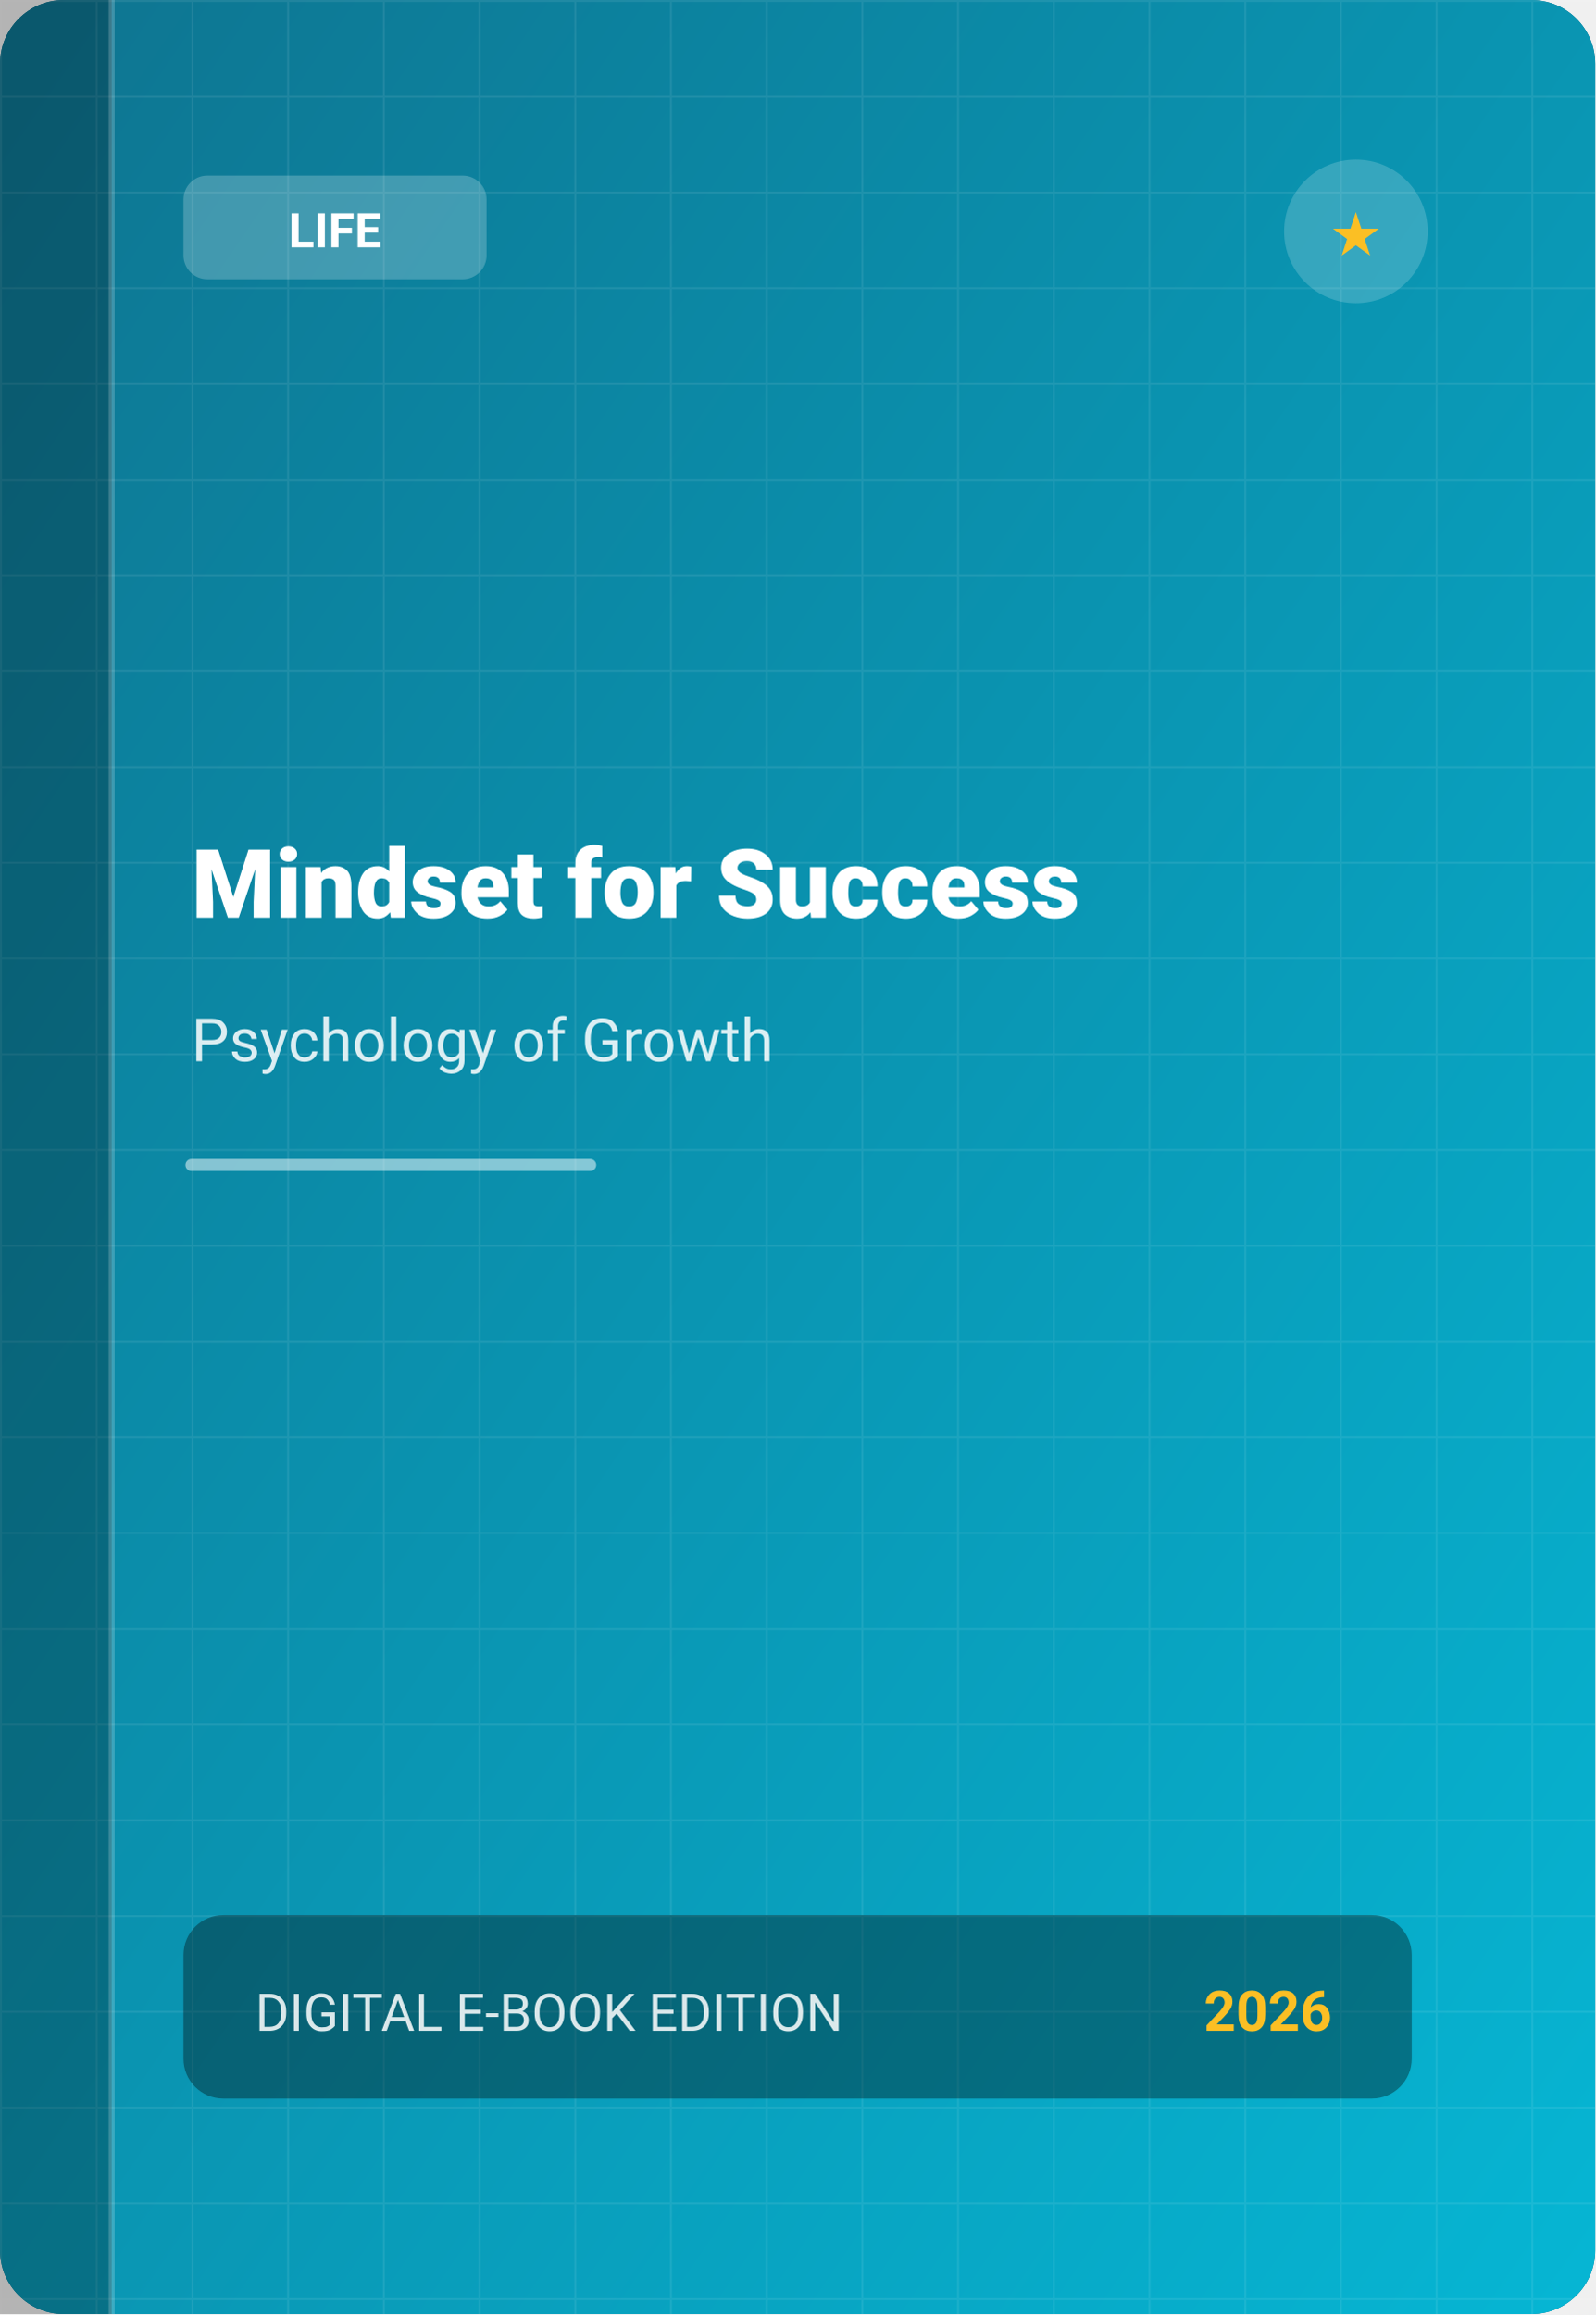
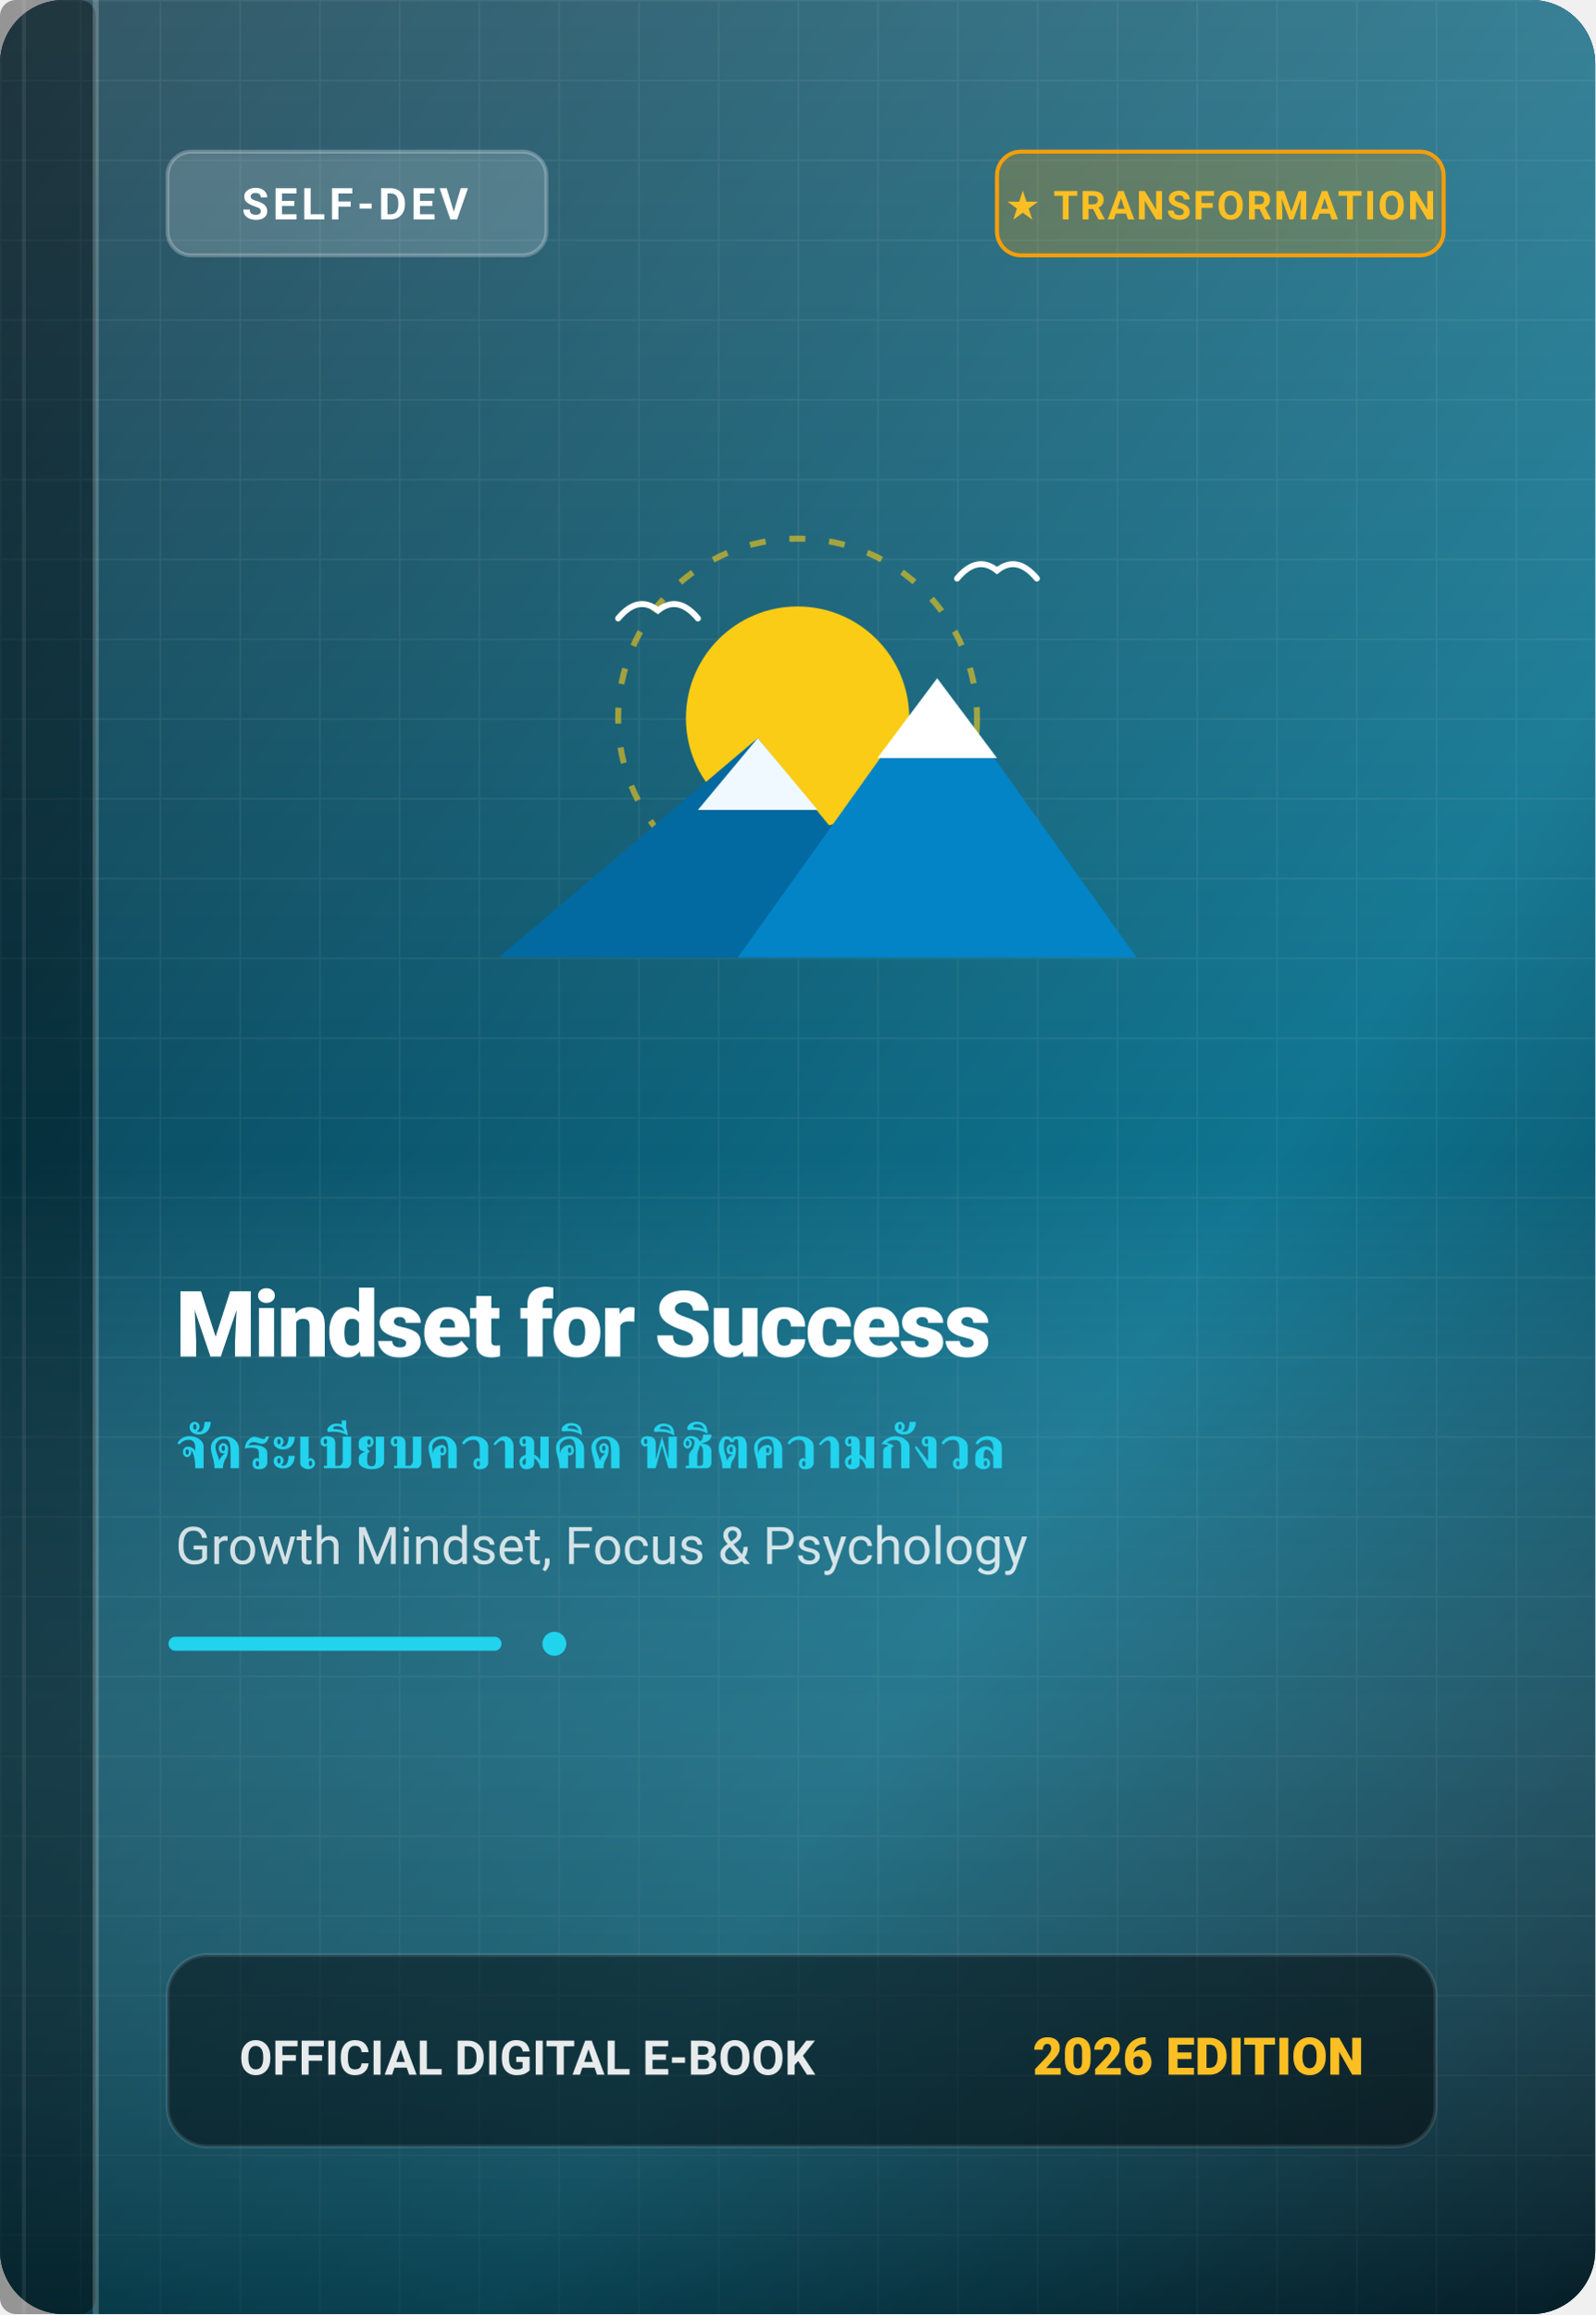
<svg xmlns="http://www.w3.org/2000/svg" viewBox="0 0 400 580" width="400" height="580">
  <defs>
-     <linearGradient id="grad_book6" x1="0%" y1="0%" x2="100%" y2="100%">
-       <stop offset="0%" stop-color="#0e7490" />
-       <stop offset="100%" stop-color="#06b6d4" />
+     <linearGradient id="bg_book6" x1="0%" y1="0%" x2="100%" y2="100%">
+       <stop offset="0%" stop-color="#083344" />
+       <stop offset="65%" stop-color="#0e7490" />
+       <stop offset="100%" stop-color="#083344" />
    </linearGradient>
-     <pattern id="grid_book6" width="24" height="24" patternUnits="userSpaceOnUse">
-       <path d="M 24 0 L 0 0 0 24" fill="none" stroke="rgba(255,255,255,0.08)" stroke-width="1" />
+     <linearGradient id="highlight_book6" x1="0%" y1="0%" x2="0%" y2="100%">
+       <stop offset="0%" stop-color="#ffffff" stop-opacity="0.18" />
+       <stop offset="50%" stop-color="#ffffff" stop-opacity="0" />
+       <stop offset="100%" stop-color="#000000" stop-opacity="0.45" />
+     </linearGradient>
+     <pattern id="pat_book6" width="20" height="20" patternUnits="userSpaceOnUse">
+       <path d="M 20 0 L 0 0 0 20" fill="none" stroke="rgba(255,255,255,0.06)" stroke-width="0.8" />
    </pattern>
+     <filter id="glow_book6" x="-20%" y="-20%" width="140%" height="140%">
+       <feGaussianBlur stdDeviation="6" result="blur" />
+       <feComposite in="SourceGraphic" in2="blur" operator="over" />
+     </filter>
  </defs>
-   <rect width="400" height="580" rx="16" fill="#0e7490" />
-   <rect width="400" height="580" rx="16" fill="url(#grad_book6)" />
-   <rect width="400" height="580" fill="url(#grid_book6)" />
-   <rect x="0" y="0" width="28" height="580" fill="rgba(0,0,0,0.25)" />
-   <line x1="28" y1="0" x2="28" y2="580" stroke="rgba(255,255,255,0.2)" stroke-width="1.5" />
-   <rect x="46" y="44" width="76" height="26" rx="6" fill="rgba(255,255,255,0.22)" />
-   <text x="84" y="62" fill="#ffffff" font-family="'Segoe UI', Roboto, sans-serif" font-weight="bold" font-size="12" text-anchor="middle">LIFE</text>
-   <circle cx="340" cy="58" r="18" fill="rgba(255,255,255,0.18)" />
-   <text x="340" y="64" fill="#fbbf24" font-family="'Segoe UI', Roboto, sans-serif" font-weight="bold" font-size="15" text-anchor="middle">★</text>
-   <g transform="translate(48, 230)">
-     <text x="0" y="0" fill="#ffffff" font-family="'Segoe UI', Roboto, sans-serif" font-weight="800" font-size="24">Mindset for Success</text>
-     <text x="0" y="36" fill="rgba(255,255,255,0.85)" font-family="'Segoe UI', Roboto, sans-serif" font-size="15">Psychology of Growth</text>
-     <line x1="0" y1="62" x2="100" y2="62" stroke="rgba(255,255,255,0.5)" stroke-width="3" stroke-linecap="round" />
+   <rect width="400" height="580" rx="16" fill="#083344" />
+   <rect width="400" height="580" rx="16" fill="url(#bg_book6)" />
+   <rect width="400" height="580" rx="16" fill="url(#pat_book6)" />
+   <rect width="400" height="580" rx="16" fill="url(#highlight_book6)" />
+   <rect x="0" y="0" width="24" height="580" rx="4" fill="rgba(0,0,0,0.38)" />
+   <line x1="24" y1="0" x2="24" y2="580" stroke="rgba(255,255,255,0.22)" stroke-width="1.5" />
+   <line x1="6" y1="0" x2="6" y2="580" stroke="rgba(255,255,255,0.08)" stroke-width="1" />
+   <rect x="42" y="38" width="95" height="26" rx="6" fill="rgba(255,255,255,0.18)" stroke="rgba(255,255,255,0.25)" stroke-width="1" />
+   <text x="89" y="55" fill="#ffffff" font-family="'Segoe UI', Roboto, sans-serif" font-weight="bold" font-size="11" text-anchor="middle" letter-spacing="1">SELF-DEV</text>
+   <rect x="250" y="38" width="112" height="26" rx="6" fill="rgba(245,158,11,0.25)" stroke="#f59e0b" stroke-width="1" />
+   <text x="306" y="55" fill="#fbbf24" font-family="'Segoe UI', Roboto, sans-serif" font-weight="bold" font-size="10" text-anchor="middle" letter-spacing="0.5">★ TRANSFORMATION</text>
+   <g transform="translate(200, 195)">
+     <circle cx="0" cy="-15" r="45" fill="none" stroke="#facc15" stroke-width="1.5" stroke-dasharray="4 6" opacity="0.6" />
+     <circle cx="0" cy="-15" r="28" fill="#facc15" />
+     <polygon points="-75,45 -10,-10 35,45" fill="#0369a1" />
+     <polygon points="-10,-10 5,8 -25,8" fill="#f0f9ff" />
+     <polygon points="-15,45 35,-25 85,45" fill="#0284c7" />
+     <polygon points="35,-25 50,-5 20,-5" fill="#ffffff" />
+     <path d="M-45,-40 Q-40,-46 -35,-42 Q-30,-46 -25,-40" fill="none" stroke="#ffffff" stroke-width="1.5" stroke-linecap="round" />
+     <path d="M40,-50 Q45,-56 50,-52 Q55,-56 60,-50" fill="none" stroke="#ffffff" stroke-width="1.5" stroke-linecap="round" />
  </g>
-   <rect x="46" y="480" width="308" height="46" rx="10" fill="rgba(0,0,0,0.35)" />
-   <text x="64" y="509" fill="rgba(255,255,255,0.85)" font-family="'Segoe UI', Roboto, sans-serif" font-size="13">DIGITAL E-BOOK EDITION</text>
-   <text x="334" y="509" fill="#fbbf24" font-family="'Segoe UI', Roboto, sans-serif" font-weight="bold" font-size="14" text-anchor="end">2026</text>
+   <g transform="translate(44, 340)">
+     <text x="0" y="0" fill="#ffffff" font-family="'Segoe UI', Roboto, Helvetica, sans-serif" font-weight="900" font-size="23" letter-spacing="-0.5">Mindset for Success</text>
+     <text x="0" y="28" fill="#22d3ee" font-family="'Segoe UI', 'Sarabun', sans-serif" font-weight="bold" font-size="15">จัดระเบียบความคิด พิชิตความกังวล</text>
+     <text x="0" y="52" fill="rgba(255,255,255,0.8)" font-family="'Segoe UI', Roboto, sans-serif" font-size="13">Growth Mindset, Focus &amp; Psychology</text>
+     <line x1="0" y1="72" x2="80" y2="72" stroke="#22d3ee" stroke-width="3.5" stroke-linecap="round" />
+     <circle cx="95" cy="72" r="3" fill="#22d3ee" />
+   </g>
+   <rect x="42" y="490" width="318" height="48" rx="10" fill="rgba(0,0,0,0.45)" stroke="rgba(255,255,255,0.1)" stroke-width="1" />
+   <text x="60" y="520" fill="rgba(255,255,255,0.9)" font-family="'Segoe UI', Roboto, sans-serif" font-size="12" font-weight="bold">OFFICIAL DIGITAL E-BOOK</text>
+   <text x="342" y="520" fill="#fbbf24" font-family="'Segoe UI', Roboto, sans-serif" font-weight="900" font-size="13" text-anchor="end">2026 EDITION</text>
</svg>
